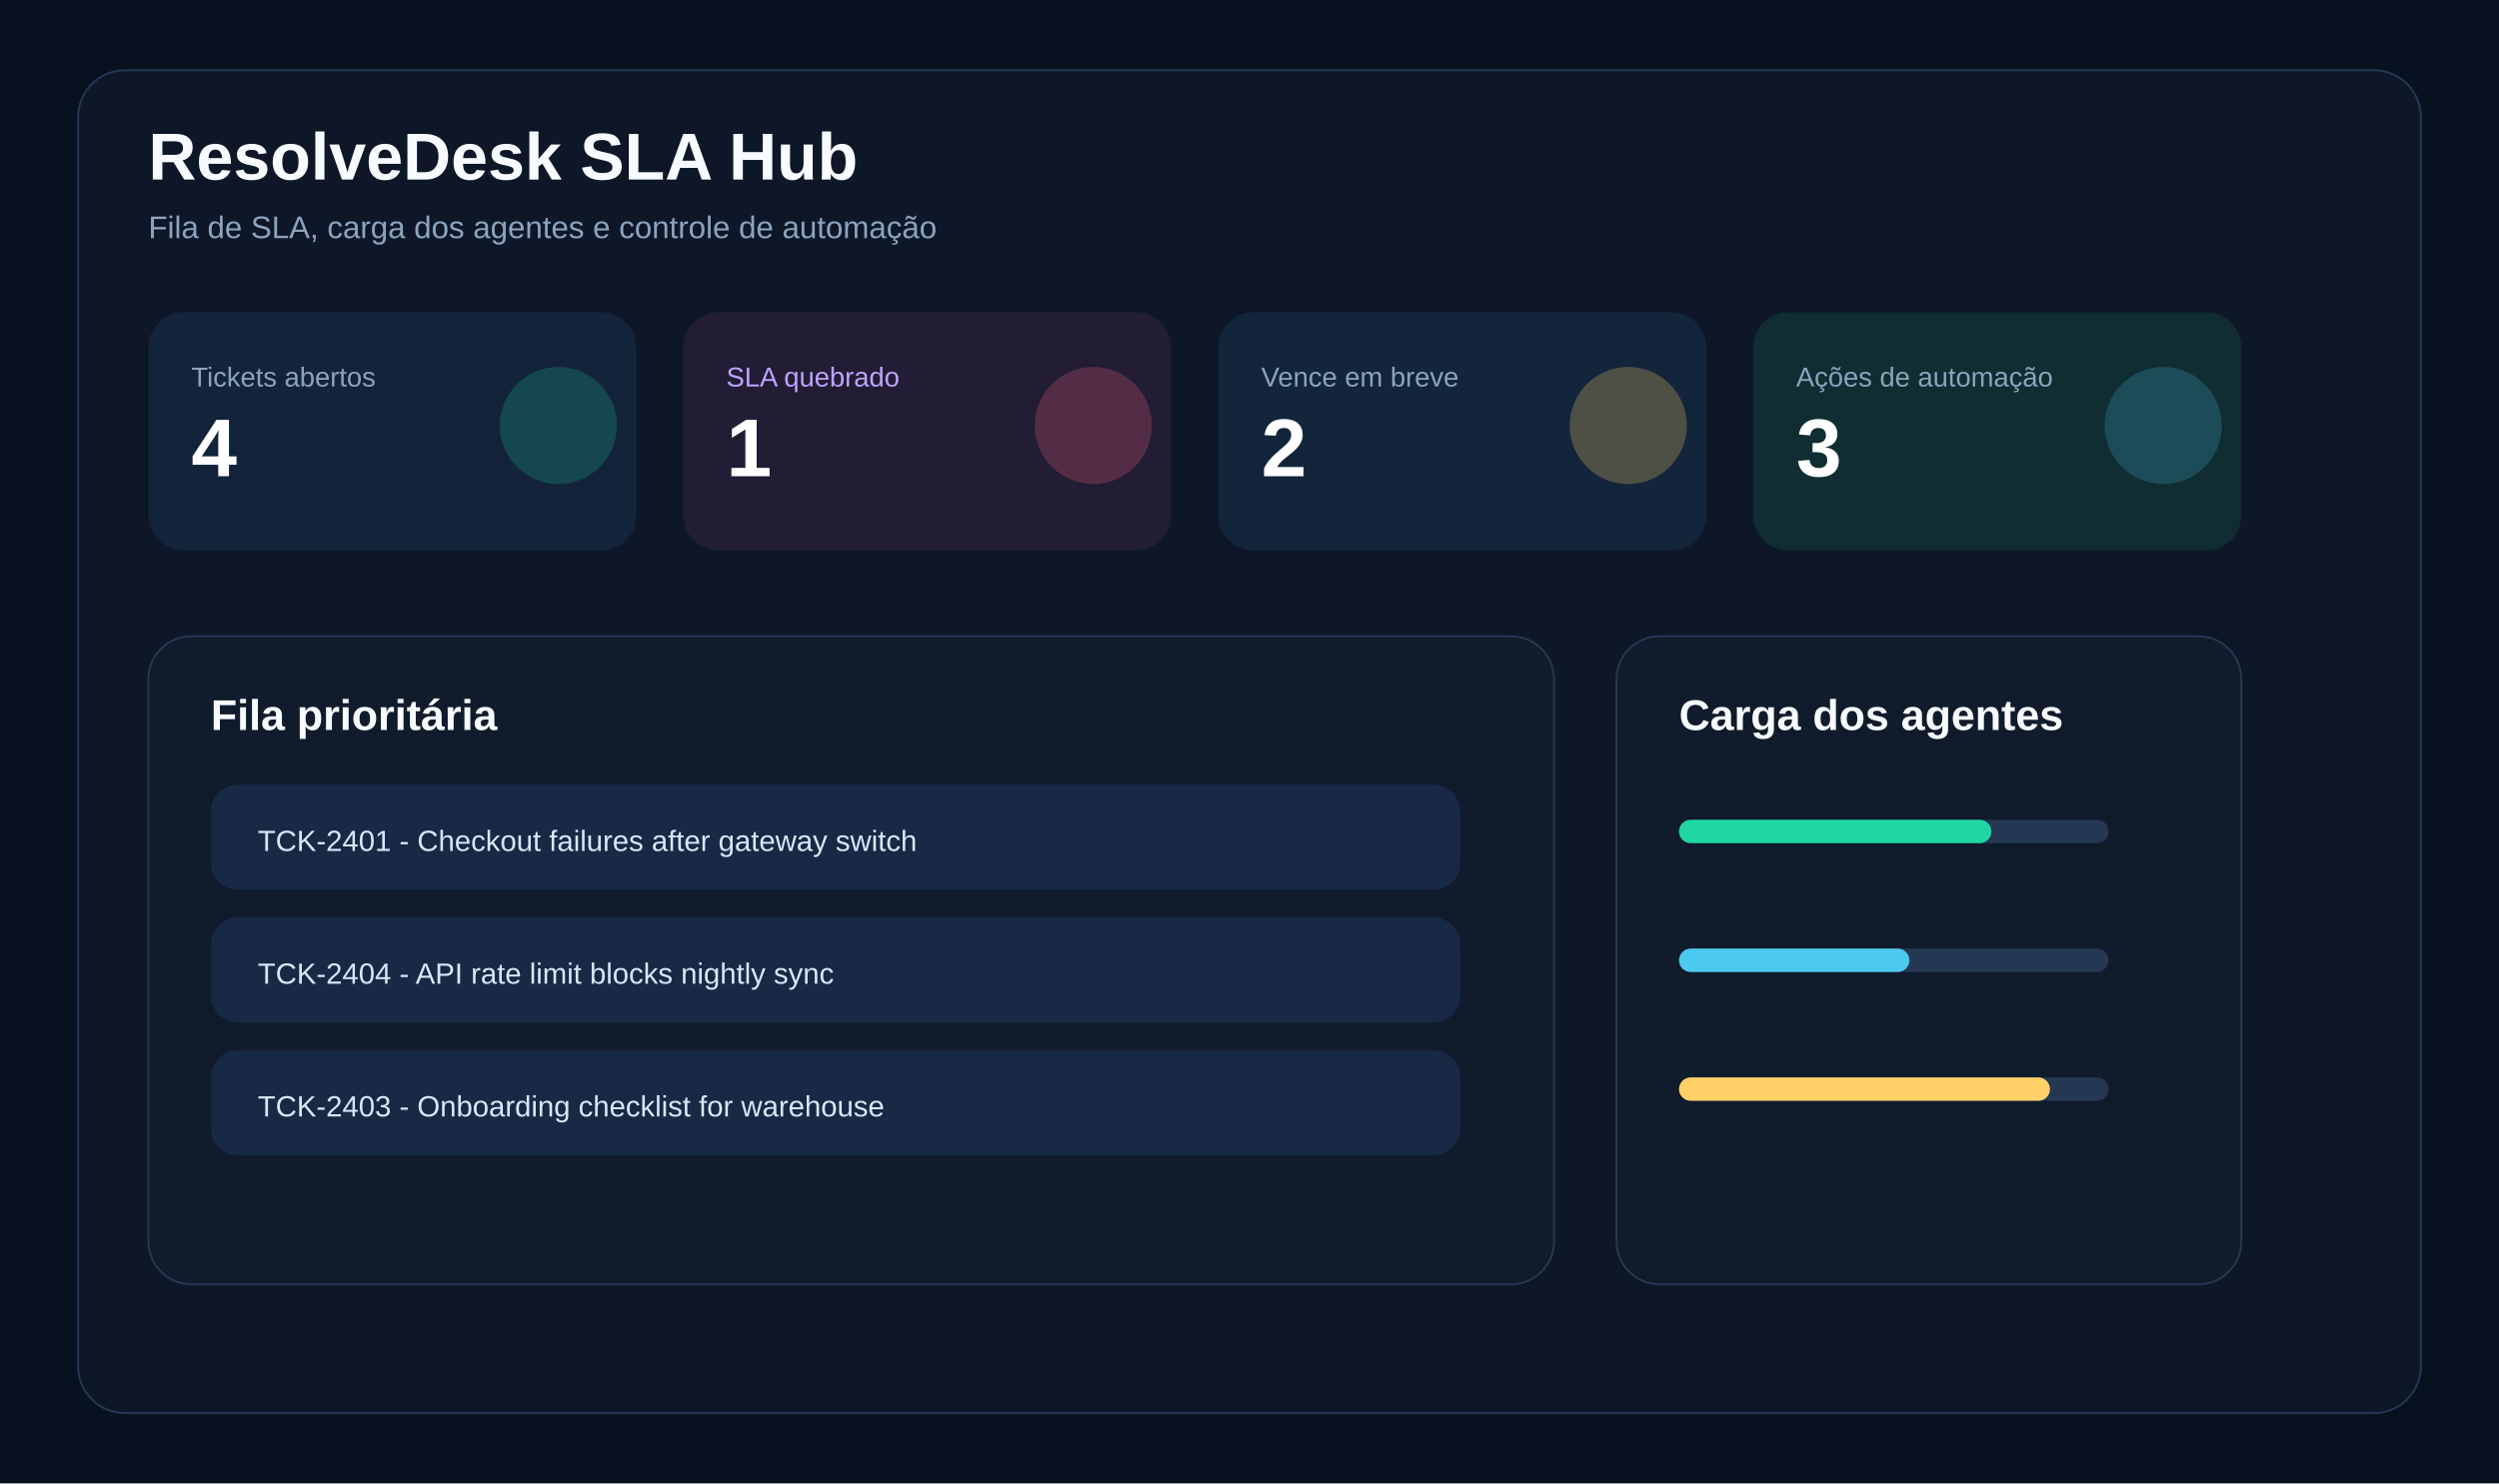
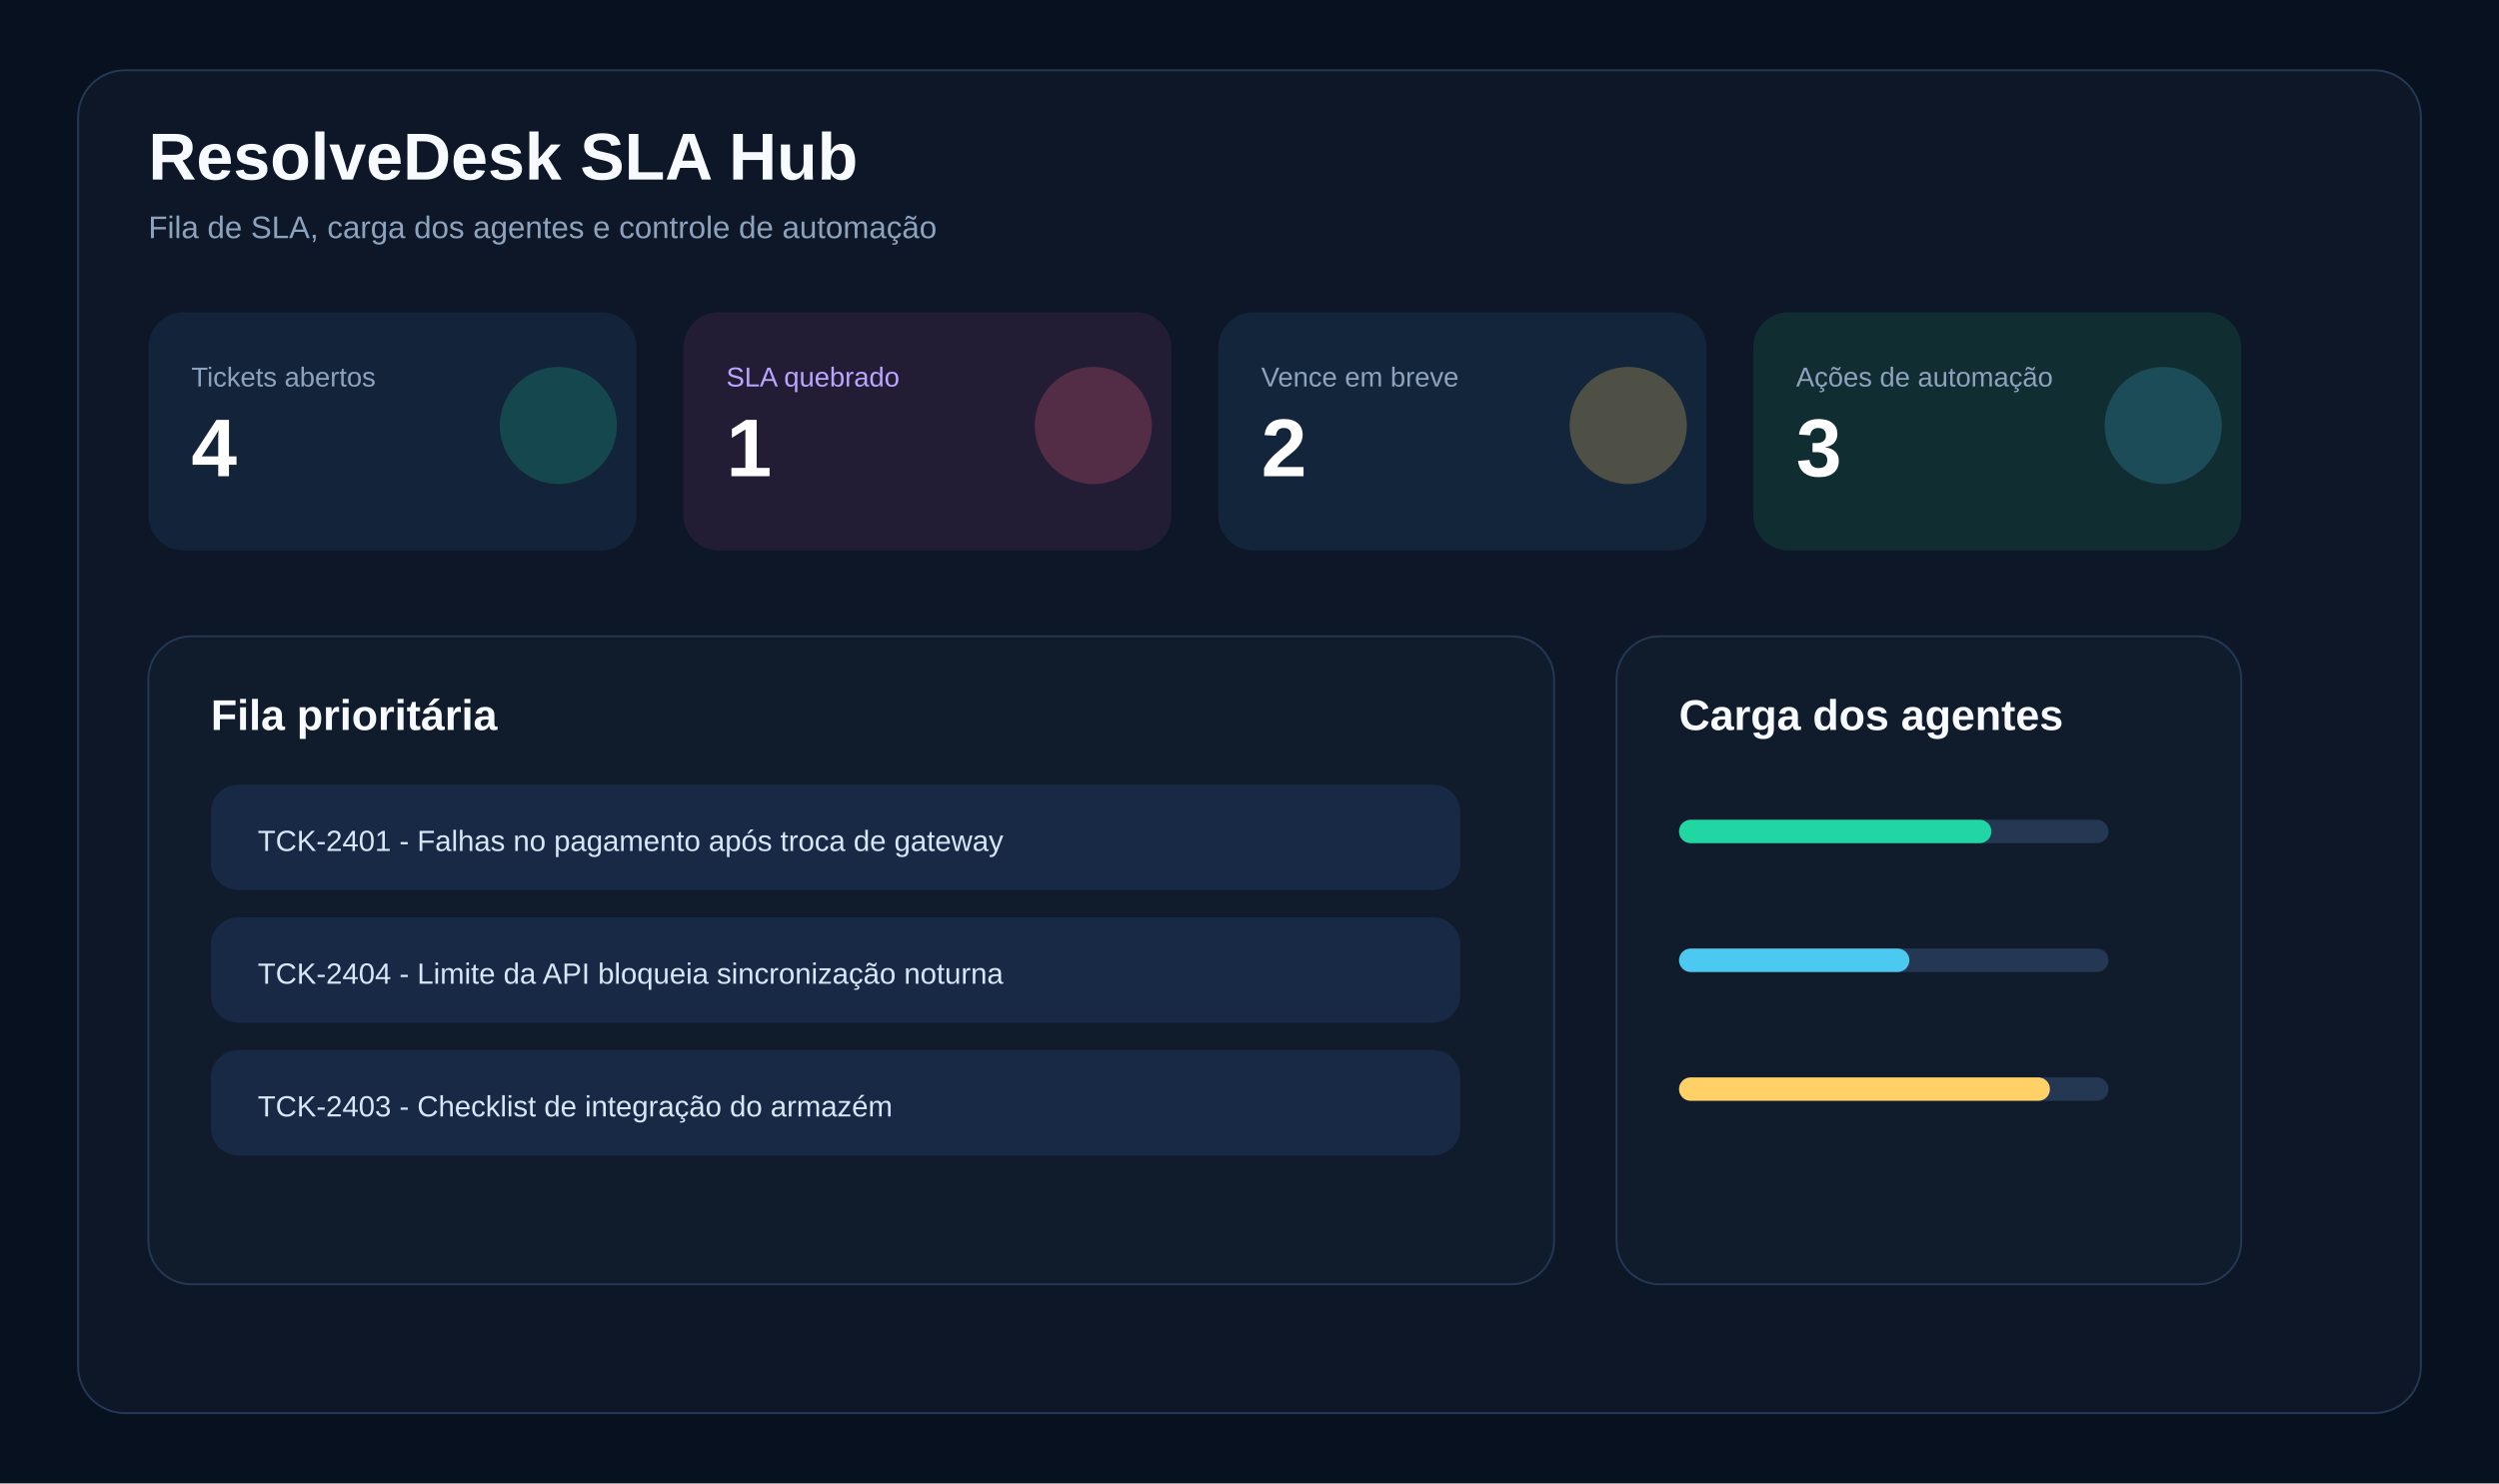
<svg xmlns="http://www.w3.org/2000/svg" width="1280" height="760" viewBox="0 0 1280 760" role="img" aria-labelledby="title desc">
  <rect width="1280" height="760" fill="#08111f" />
  <rect x="40" y="36" width="1200" height="688" rx="24" fill="#0d1728" stroke="#243854" />
  <text x="76" y="92" fill="#f7fbff" font-family="Arial" font-size="34" font-weight="700">ResolveDesk SLA Hub</text>
  <text x="76" y="122" fill="#8da3bd" font-family="Arial" font-size="16">Fila de SLA, carga dos agentes e controle de automação</text>
  <g transform="translate(76 160)">
    <rect width="250" height="122" rx="18" fill="#12233a" />
    <text x="22" y="38" fill="#8da3bd" font-family="Arial" font-size="14">Tickets abertos</text>
    <text x="22" y="84" fill="#ffffff" font-family="Arial" font-size="42" font-weight="700">4</text>
    <circle cx="210" cy="58" r="30" fill="#20d6a2" opacity=".2" />
  </g>
  <g transform="translate(350 160)">
    <rect width="250" height="122" rx="18" fill="#221c34" />
    <text x="22" y="38" fill="#b9a6ff" font-family="Arial" font-size="14">SLA quebrado</text>
    <text x="22" y="84" fill="#ffffff" font-family="Arial" font-size="42" font-weight="700">1</text>
    <circle cx="210" cy="58" r="30" fill="#ff6b81" opacity=".22" />
  </g>
  <g transform="translate(624 160)">
    <rect width="250" height="122" rx="18" fill="#13253a" />
    <text x="22" y="38" fill="#8da3bd" font-family="Arial" font-size="14">Vence em breve</text>
    <text x="22" y="84" fill="#ffffff" font-family="Arial" font-size="42" font-weight="700">2</text>
    <circle cx="210" cy="58" r="30" fill="#ffd166" opacity=".25" />
  </g>
  <g transform="translate(898 160)">
    <rect width="250" height="122" rx="18" fill="#102d32" />
    <text x="22" y="38" fill="#8da3bd" font-family="Arial" font-size="14">Ações de automação</text>
    <text x="22" y="84" fill="#ffffff" font-family="Arial" font-size="42" font-weight="700">3</text>
    <circle cx="210" cy="58" r="30" fill="#4cc9f0" opacity=".2" />
  </g>
  <rect x="76" y="326" width="720" height="332" rx="22" fill="#101b2c" stroke="#243854" />
  <text x="108" y="374" fill="#f7fbff" font-family="Arial" font-size="22" font-weight="700">Fila prioritária</text>
  <g fill="#172944">
    <rect x="108" y="402" width="640" height="54" rx="14" />
    <rect x="108" y="470" width="640" height="54" rx="14" />
    <rect x="108" y="538" width="640" height="54" rx="14" />
  </g>
  <g font-family="Arial" font-size="15" fill="#d8e7f7">
-     <text x="132" y="436">TCK-2401 - Checkout failures after gateway switch</text>
-     <text x="132" y="504">TCK-2404 - API rate limit blocks nightly sync</text>
-     <text x="132" y="572">TCK-2403 - Onboarding checklist for warehouse</text>
+     <text x="132" y="436">TCK-2401 - Falhas no pagamento após troca de gateway</text>
+     <text x="132" y="504">TCK-2404 - Limite da API bloqueia sincronização noturna</text>
+     <text x="132" y="572">TCK-2403 - Checklist de integração do armazém</text>
  </g>
  <rect x="828" y="326" width="320" height="332" rx="22" fill="#101b2c" stroke="#243854" />
  <text x="860" y="374" fill="#f7fbff" font-family="Arial" font-size="22" font-weight="700">Carga dos agentes</text>
  <rect x="860" y="420" width="220" height="12" rx="6" fill="#243854" />
  <rect x="860" y="420" width="160" height="12" rx="6" fill="#20d6a2" />
  <rect x="860" y="486" width="220" height="12" rx="6" fill="#243854" />
  <rect x="860" y="486" width="118" height="12" rx="6" fill="#4cc9f0" />
  <rect x="860" y="552" width="220" height="12" rx="6" fill="#243854" />
  <rect x="860" y="552" width="190" height="12" rx="6" fill="#ffd166" />
</svg>
